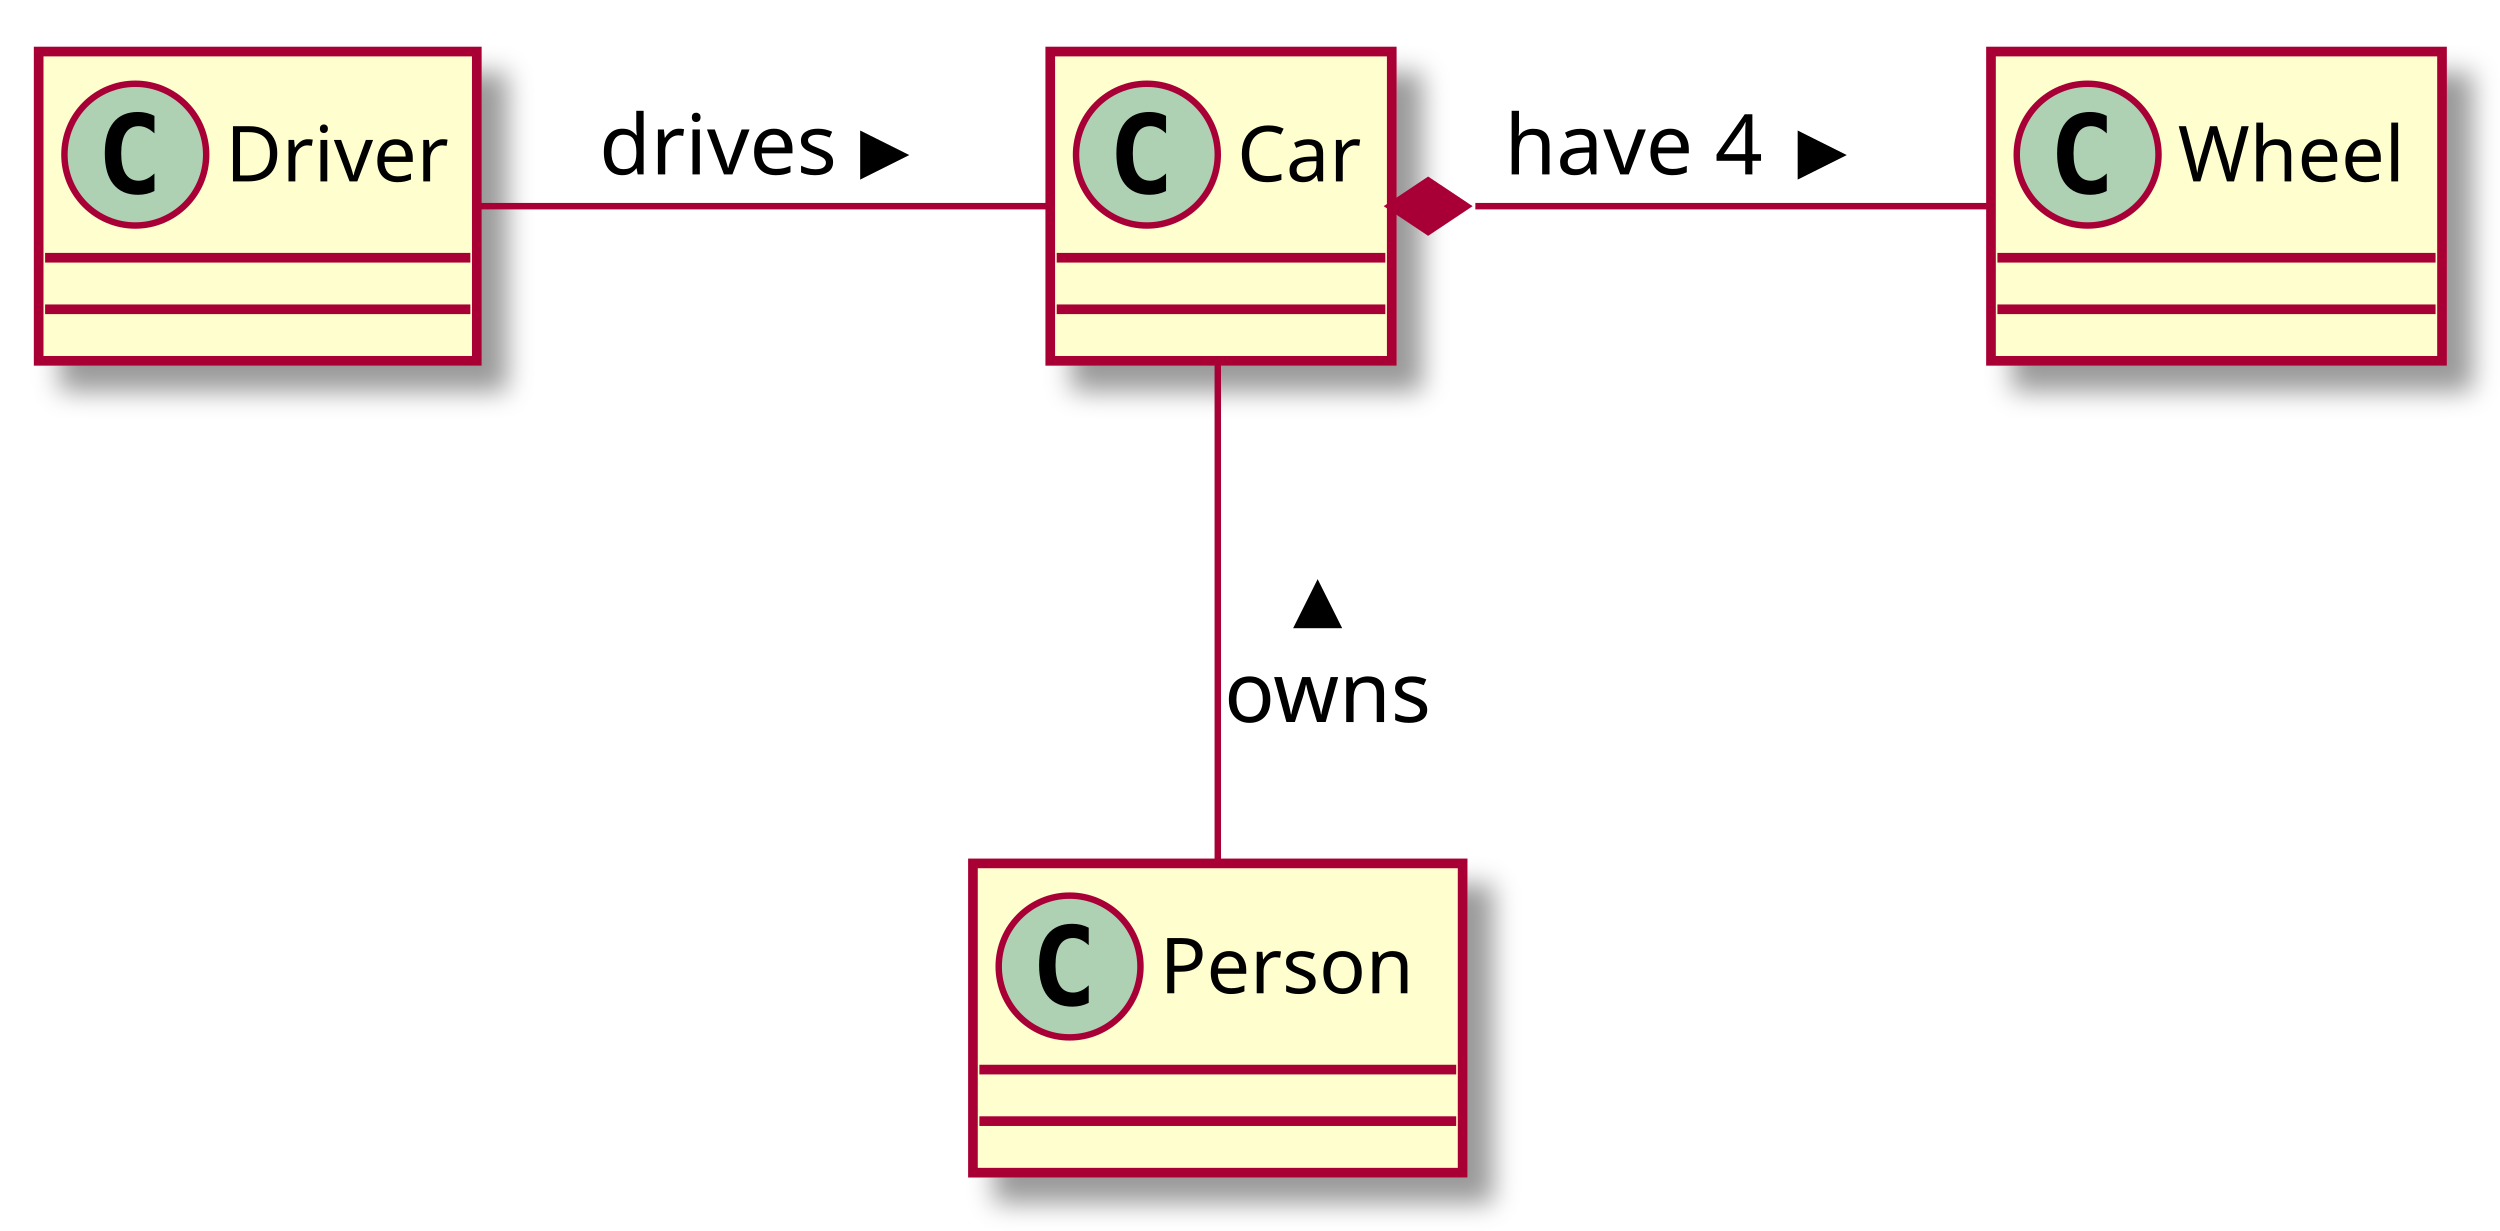
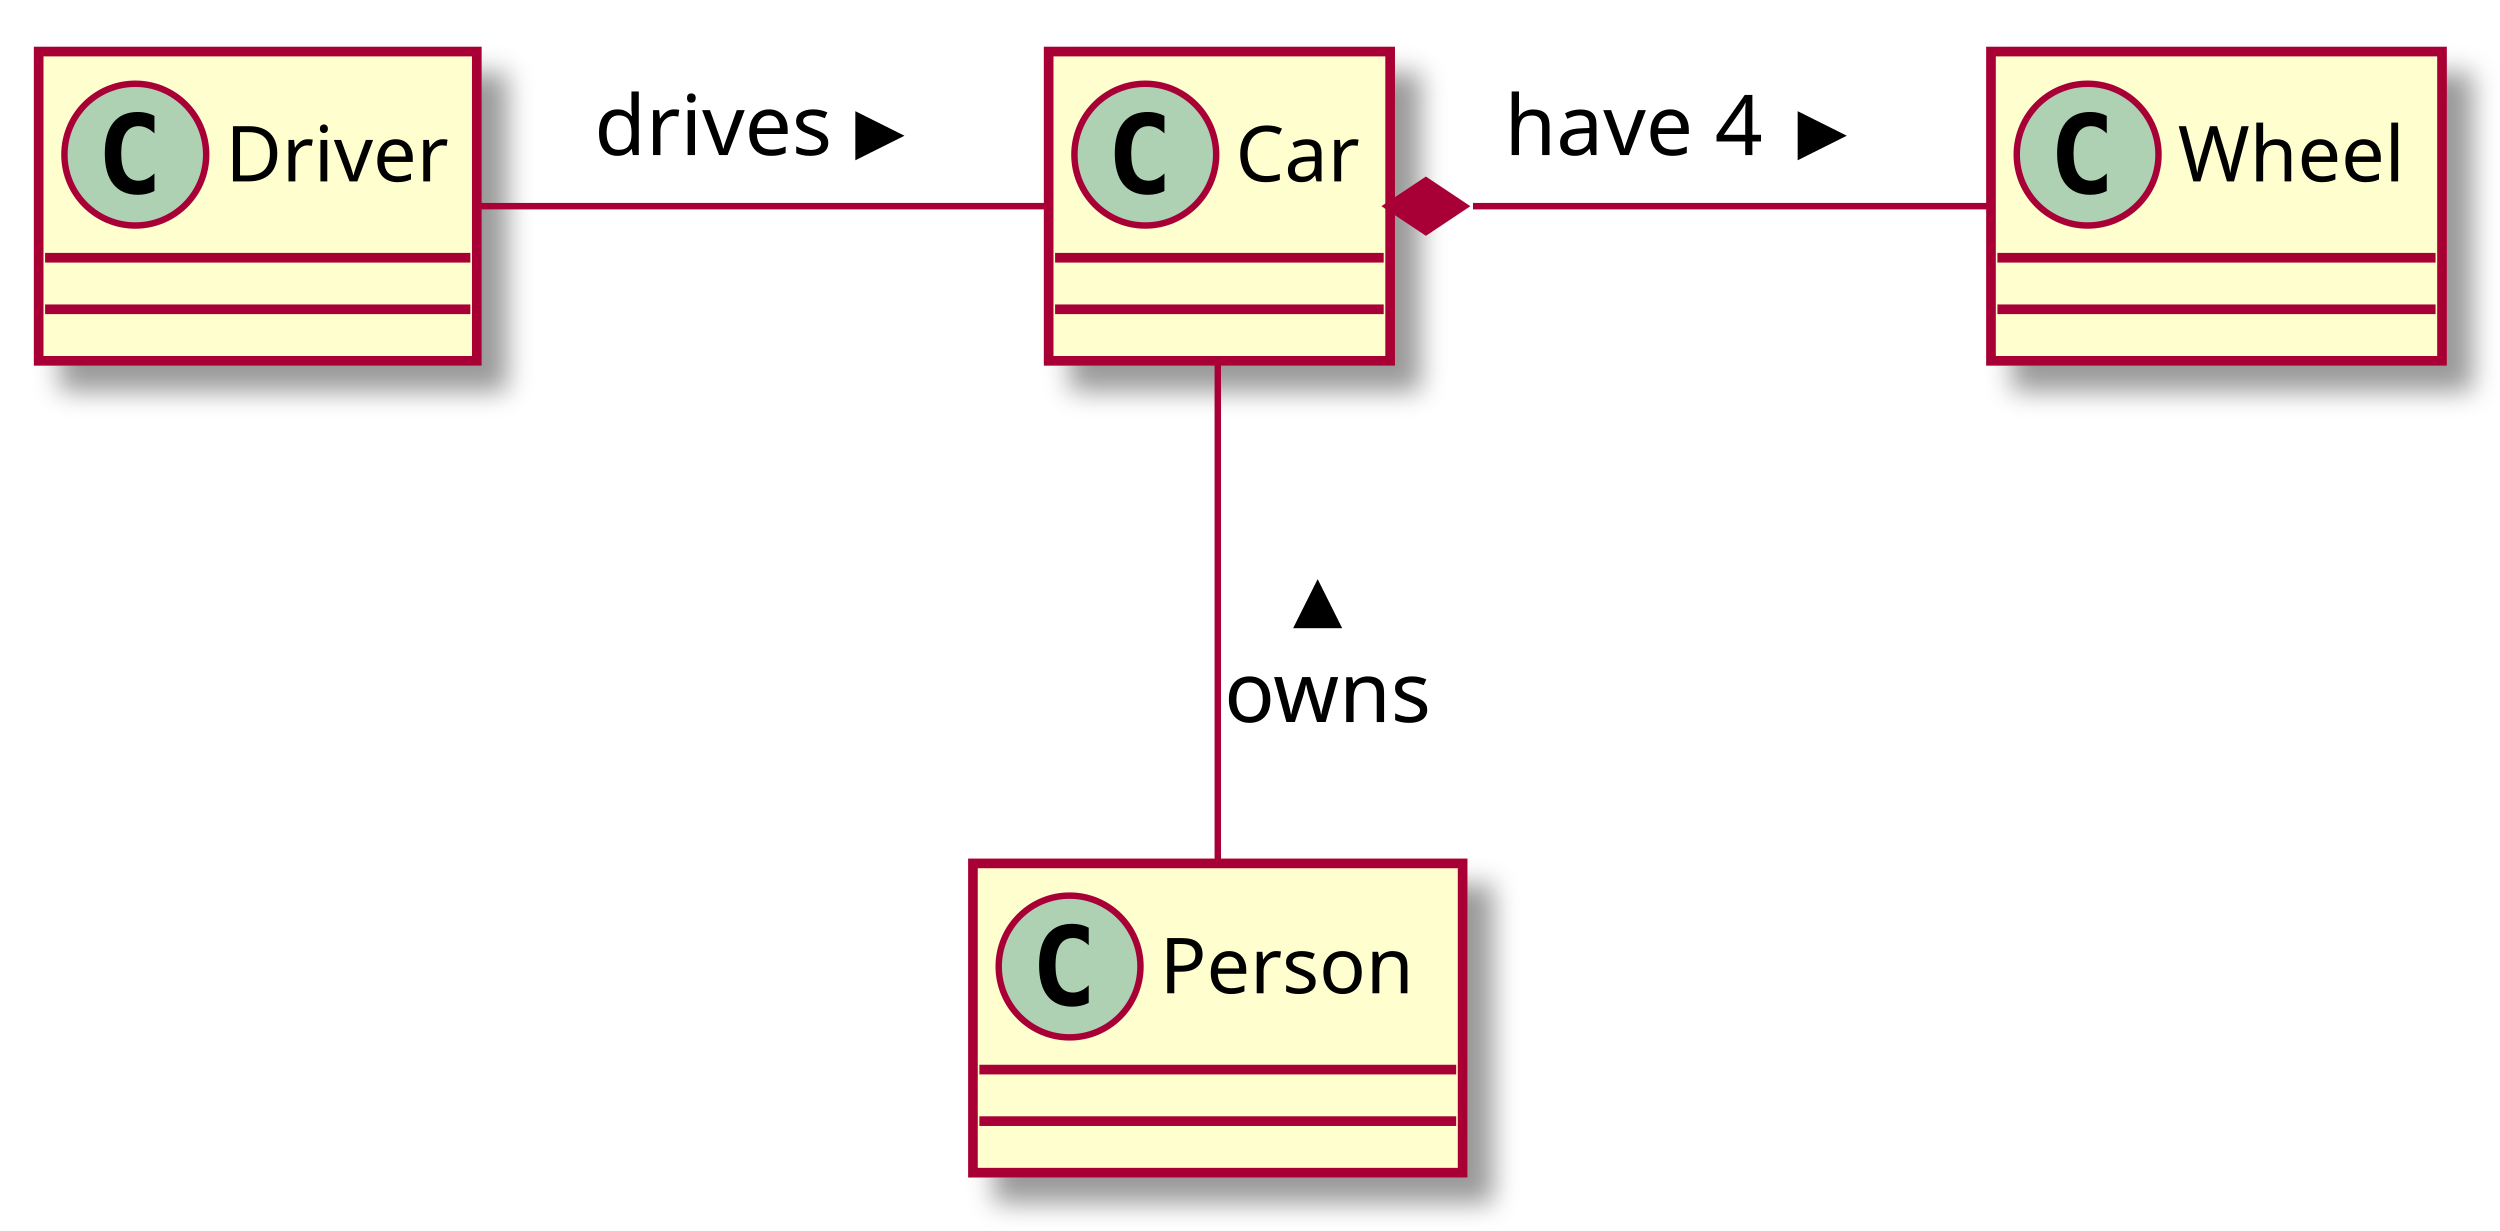
<svg xmlns="http://www.w3.org/2000/svg" height="191px" style="width:388px;height:191px;" version="1.1" viewBox="0 0 388 191" width="388px">
  <defs>
    <filter height="300%" id="f1" width="300%" x="-1" y="-1">
      <feGaussianBlur result="blurOut" stdDeviation="2.0" />
      <feColorMatrix in="blurOut" result="blurOut2" type="matrix" values="0 0 0 0 0 0 0 0 0 0 0 0 0 0 0 0 0 0 .4 0" />
      <feOffset dx="4.0" dy="4.0" in="blurOut2" result="blurOut3" />
      <feBlend in="SourceGraphic" in2="blurOut3" mode="normal" />
    </filter>
  </defs>
  <g>
-     <rect fill="#FEFECE" filter="url(#f1)" height="48" style="stroke: #A80036; stroke-width: 1.5;" width="53" x="163" y="8" />
-     <ellipse cx="178" cy="24" fill="#ADD1B2" rx="11" ry="11" style="stroke: #A80036; stroke-width: 1.0;" />
-     <path d="M180.969,29.641 Q180.391,29.938 179.75,30.086 Q179.109,30.234 178.406,30.234 Q175.906,30.234 174.586,28.586 Q173.266,26.938 173.266,23.812 Q173.266,20.688 174.586,19.031 Q175.906,17.375 178.406,17.375 Q179.109,17.375 179.758,17.531 Q180.406,17.688 180.969,17.984 L180.969,20.703 Q180.344,20.125 179.75,19.852 Q179.156,19.578 178.531,19.578 Q177.188,19.578 176.5,20.648 Q175.812,21.719 175.812,23.812 Q175.812,25.906 176.5,26.977 Q177.188,28.047 178.531,28.047 Q179.156,28.047 179.75,27.773 Q180.344,27.5 180.969,26.922 L180.969,29.641 Z " />
-     <text fill="#000000" font-family="sans-serif" font-size="12" lengthAdjust="spacingAndGlyphs" textLength="21" x="192" y="28.154">Car</text>
-     <line style="stroke: #A80036; stroke-width: 1.5;" x1="164" x2="215" y1="40" y2="40" />
-     <line style="stroke: #A80036; stroke-width: 1.5;" x1="164" x2="215" y1="48" y2="48" />
+     <rect fill="#FEFECE" filter="url(#f1)" height="48" style="stroke: #A80036; stroke-width: 1.5;" width="53" x="162.75" y="8" />
+     <ellipse cx="177.75" cy="24" fill="#ADD1B2" rx="11" ry="11" style="stroke: #A80036; stroke-width: 1.0;" />
+     <path d="M180.719,29.641 Q180.141,29.938 179.5,30.086 Q178.859,30.234 178.156,30.234 Q175.656,30.234 174.336,28.586 Q173.016,26.938 173.016,23.812 Q173.016,20.688 174.336,19.031 Q175.656,17.375 178.156,17.375 Q178.859,17.375 179.508,17.531 Q180.156,17.688 180.719,17.984 L180.719,20.703 Q180.094,20.125 179.5,19.852 Q178.906,19.578 178.281,19.578 Q176.938,19.578 176.25,20.648 Q175.562,21.719 175.562,23.812 Q175.562,25.906 176.25,26.977 Q176.938,28.047 178.281,28.047 Q178.906,28.047 179.5,27.773 Q180.094,27.5 180.719,26.922 L180.719,29.641 Z " />
+     <text fill="#000000" font-family="sans-serif" font-size="12" lengthAdjust="spacingAndGlyphs" textLength="21" x="191.75" y="28.154">Car</text>
+     <line style="stroke: #A80036; stroke-width: 1.5;" x1="163.75" x2="214.75" y1="40" y2="40" />
+     <line style="stroke: #A80036; stroke-width: 1.5;" x1="163.75" x2="214.75" y1="48" y2="48" />
    <rect fill="#FEFECE" filter="url(#f1)" height="48" style="stroke: #A80036; stroke-width: 1.5;" width="68" x="6" y="8" />
    <ellipse cx="21" cy="24" fill="#ADD1B2" rx="11" ry="11" style="stroke: #A80036; stroke-width: 1.0;" />
    <path d="M23.969,29.641 Q23.391,29.938 22.75,30.086 Q22.109,30.234 21.406,30.234 Q18.906,30.234 17.586,28.586 Q16.266,26.938 16.266,23.812 Q16.266,20.688 17.586,19.031 Q18.906,17.375 21.406,17.375 Q22.109,17.375 22.758,17.531 Q23.406,17.688 23.969,17.984 L23.969,20.703 Q23.344,20.125 22.75,19.852 Q22.156,19.578 21.531,19.578 Q20.188,19.578 19.5,20.648 Q18.812,21.719 18.812,23.812 Q18.812,25.906 19.5,26.977 Q20.188,28.047 21.531,28.047 Q22.156,28.047 22.75,27.773 Q23.344,27.5 23.969,26.922 L23.969,29.641 Z " />
    <text fill="#000000" font-family="sans-serif" font-size="12" lengthAdjust="spacingAndGlyphs" textLength="36" x="35" y="28.154">Driver</text>
    <line style="stroke: #A80036; stroke-width: 1.5;" x1="7" x2="73" y1="40" y2="40" />
    <line style="stroke: #A80036; stroke-width: 1.5;" x1="7" x2="73" y1="48" y2="48" />
    <rect fill="#FEFECE" filter="url(#f1)" height="48" style="stroke: #A80036; stroke-width: 1.5;" width="70" x="309" y="8" />
    <ellipse cx="324" cy="24" fill="#ADD1B2" rx="11" ry="11" style="stroke: #A80036; stroke-width: 1.0;" />
    <path d="M326.969,29.641 Q326.391,29.938 325.75,30.086 Q325.109,30.234 324.406,30.234 Q321.906,30.234 320.586,28.586 Q319.266,26.938 319.266,23.812 Q319.266,20.688 320.586,19.031 Q321.906,17.375 324.406,17.375 Q325.109,17.375 325.758,17.531 Q326.406,17.688 326.969,17.984 L326.969,20.703 Q326.344,20.125 325.75,19.852 Q325.156,19.578 324.531,19.578 Q323.188,19.578 322.5,20.648 Q321.812,21.719 321.812,23.812 Q321.812,25.906 322.5,26.977 Q323.188,28.047 324.531,28.047 Q325.156,28.047 325.75,27.773 Q326.344,27.5 326.969,26.922 L326.969,29.641 Z " />
    <text fill="#000000" font-family="sans-serif" font-size="12" lengthAdjust="spacingAndGlyphs" textLength="38" x="338" y="28.154">Wheel</text>
    <line style="stroke: #A80036; stroke-width: 1.5;" x1="310" x2="378" y1="40" y2="40" />
    <line style="stroke: #A80036; stroke-width: 1.5;" x1="310" x2="378" y1="48" y2="48" />
    <rect fill="#FEFECE" filter="url(#f1)" height="48" style="stroke: #A80036; stroke-width: 1.5;" width="76" x="151" y="134" />
    <ellipse cx="166" cy="150" fill="#ADD1B2" rx="11" ry="11" style="stroke: #A80036; stroke-width: 1.0;" />
    <path d="M168.969,155.641 Q168.391,155.938 167.75,156.086 Q167.109,156.234 166.406,156.234 Q163.906,156.234 162.586,154.586 Q161.266,152.938 161.266,149.812 Q161.266,146.688 162.586,145.031 Q163.906,143.375 166.406,143.375 Q167.109,143.375 167.758,143.531 Q168.406,143.688 168.969,143.984 L168.969,146.703 Q168.344,146.125 167.75,145.852 Q167.156,145.578 166.531,145.578 Q165.188,145.578 164.5,146.648 Q163.812,147.719 163.812,149.812 Q163.812,151.906 164.5,152.977 Q165.188,154.047 166.531,154.047 Q167.156,154.047 167.75,153.773 Q168.344,153.5 168.969,152.922 L168.969,155.641 Z " />
    <text fill="#000000" font-family="sans-serif" font-size="12" lengthAdjust="spacingAndGlyphs" textLength="44" x="180" y="154.154">Person</text>
    <line style="stroke: #A80036; stroke-width: 1.5;" x1="152" x2="226" y1="166" y2="166" />
    <line style="stroke: #A80036; stroke-width: 1.5;" x1="152" x2="226" y1="174" y2="174" />
    <path d="M74.184,32 C100.99,32 137.762,32 162.399,32 " fill="none" style="stroke: #A80036; stroke-width: 1.0;" />
-     <text fill="#000000" font-family="sans-serif" font-size="13" lengthAdjust="spacingAndGlyphs" textLength="38" x="93" y="27.067">drives</text>
-     <polygon fill="#000000" points="134,21.066,140,24.066,134,27.066,134,21.066" style="stroke: #000000; stroke-width: 1.0;" />
-     <path d="M228.974,32 C253.731,32 285.222,32 308.993,32 " fill="none" style="stroke: #A80036; stroke-width: 1.0;" />
-     <polygon fill="#A80036" points="215.645,32,221.645,36,227.645,32,221.645,28,215.645,32" style="stroke: #A80036; stroke-width: 1.0;" />
-     <text fill="#000000" font-family="sans-serif" font-size="13" lengthAdjust="spacingAndGlyphs" textLength="43" x="233.5" y="27.067">have 4</text>
-     <polygon fill="#000000" points="279.5,21.066,285.5,24.066,279.5,27.066,279.5,21.066" style="stroke: #000000; stroke-width: 1.0;" />
-     <path d="M189,56.294 C189,78.606 189,111.492 189,133.78 " fill="none" style="stroke: #A80036; stroke-width: 1.0;" />
+     <text fill="#000000" font-family="sans-serif" font-size="13" lengthAdjust="spacingAndGlyphs" textLength="38" x="92.25" y="24.067">drives</text>
+     <polygon fill="#000000" points="133.25,18.066,139.25,21.066,133.25,24.066,133.25,18.066" style="stroke: #000000; stroke-width: 1.0;" />
+     <path d="M228.609,32 C253.365,32 284.962,32 308.831,32 " fill="none" style="stroke: #A80036; stroke-width: 1.0;" />
+     <polygon fill="#A80036" points="215.294,32,221.294,36,227.294,32,221.294,28,215.294,32" style="stroke: #A80036; stroke-width: 1.0;" />
+     <text fill="#000000" font-family="sans-serif" font-size="13" lengthAdjust="spacingAndGlyphs" textLength="43" x="233.5" y="24.067">have 4</text>
+     <polygon fill="#000000" points="279.5,18.066,285.5,21.066,279.5,24.066,279.5,18.066" style="stroke: #000000; stroke-width: 1.0;" />
+     <path d="M189,56.033 C189,78.165 189,111.438 189,133.67 " fill="none" style="stroke: #A80036; stroke-width: 1.0;" />
    <polygon fill="#000000" points="201.5,97,204.5,91,207.5,97,201.5,97" style="stroke: #000000; stroke-width: 1.0;" />
    <text fill="#000000" font-family="sans-serif" font-size="13" lengthAdjust="spacingAndGlyphs" textLength="32" x="190" y="112.067">owns</text>
  </g>
</svg>
